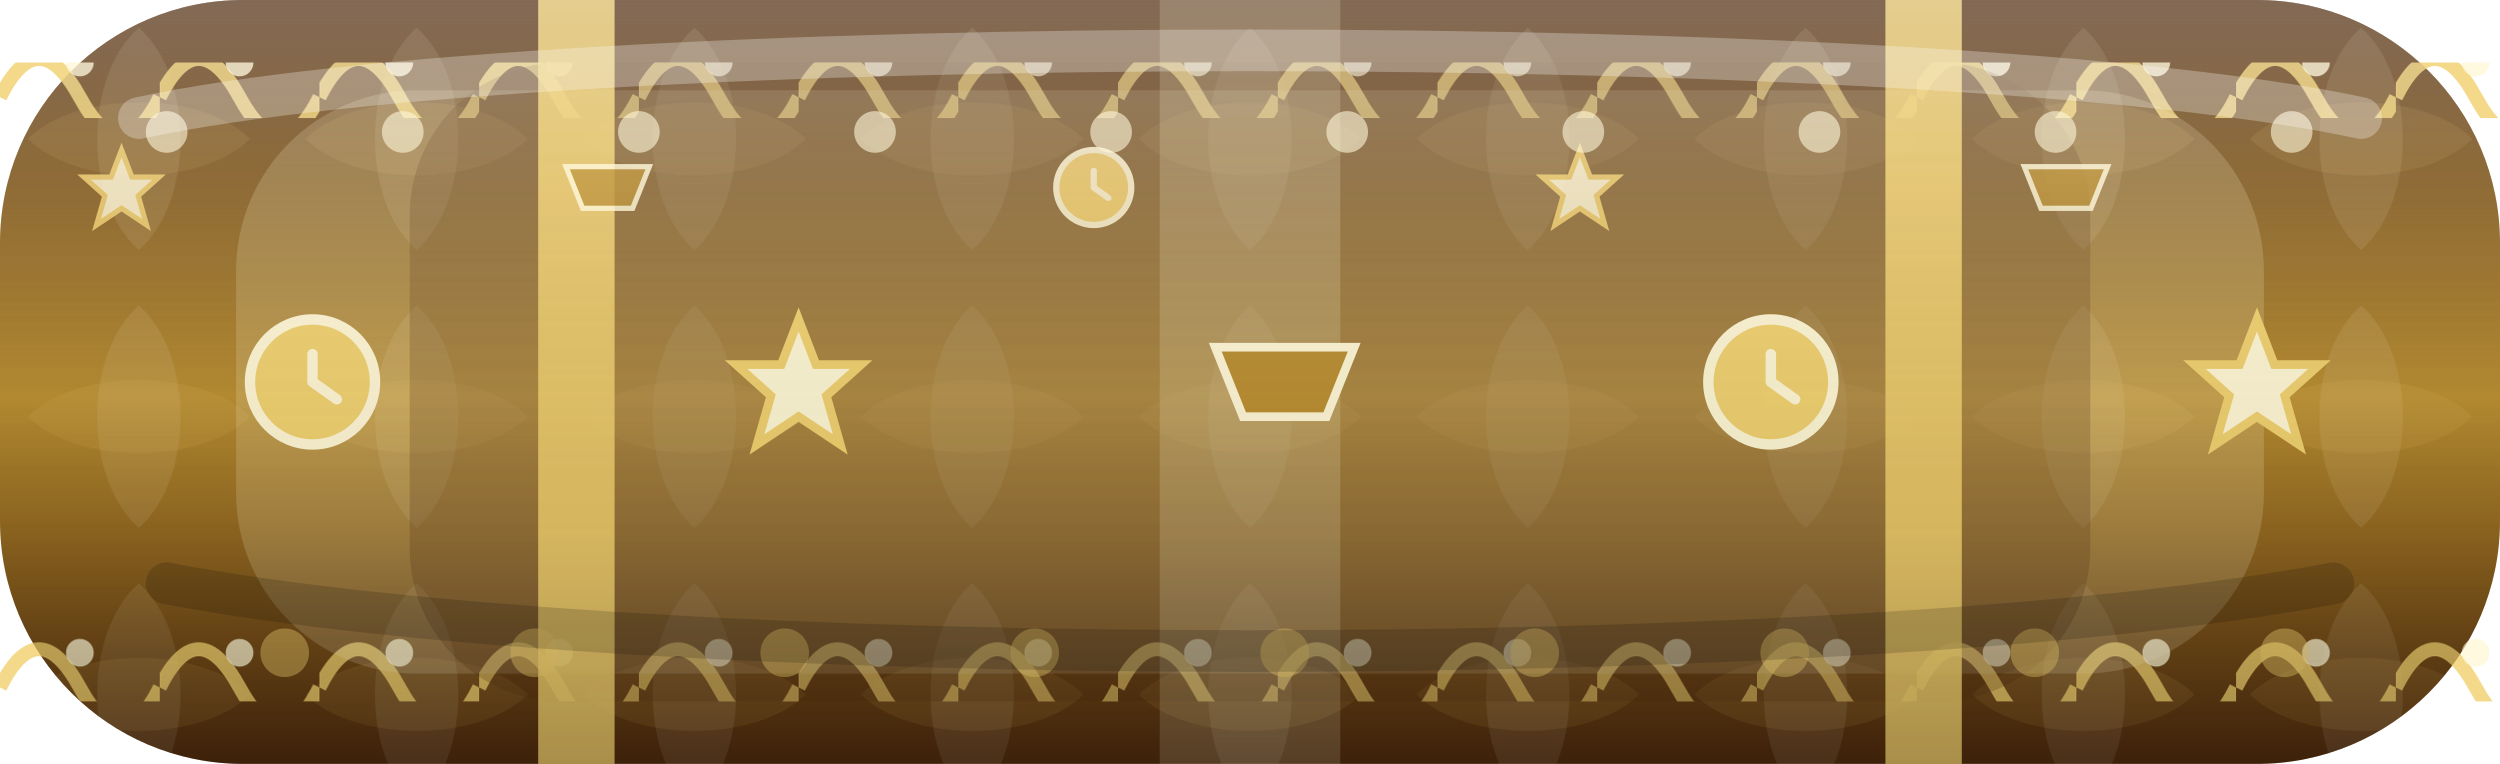
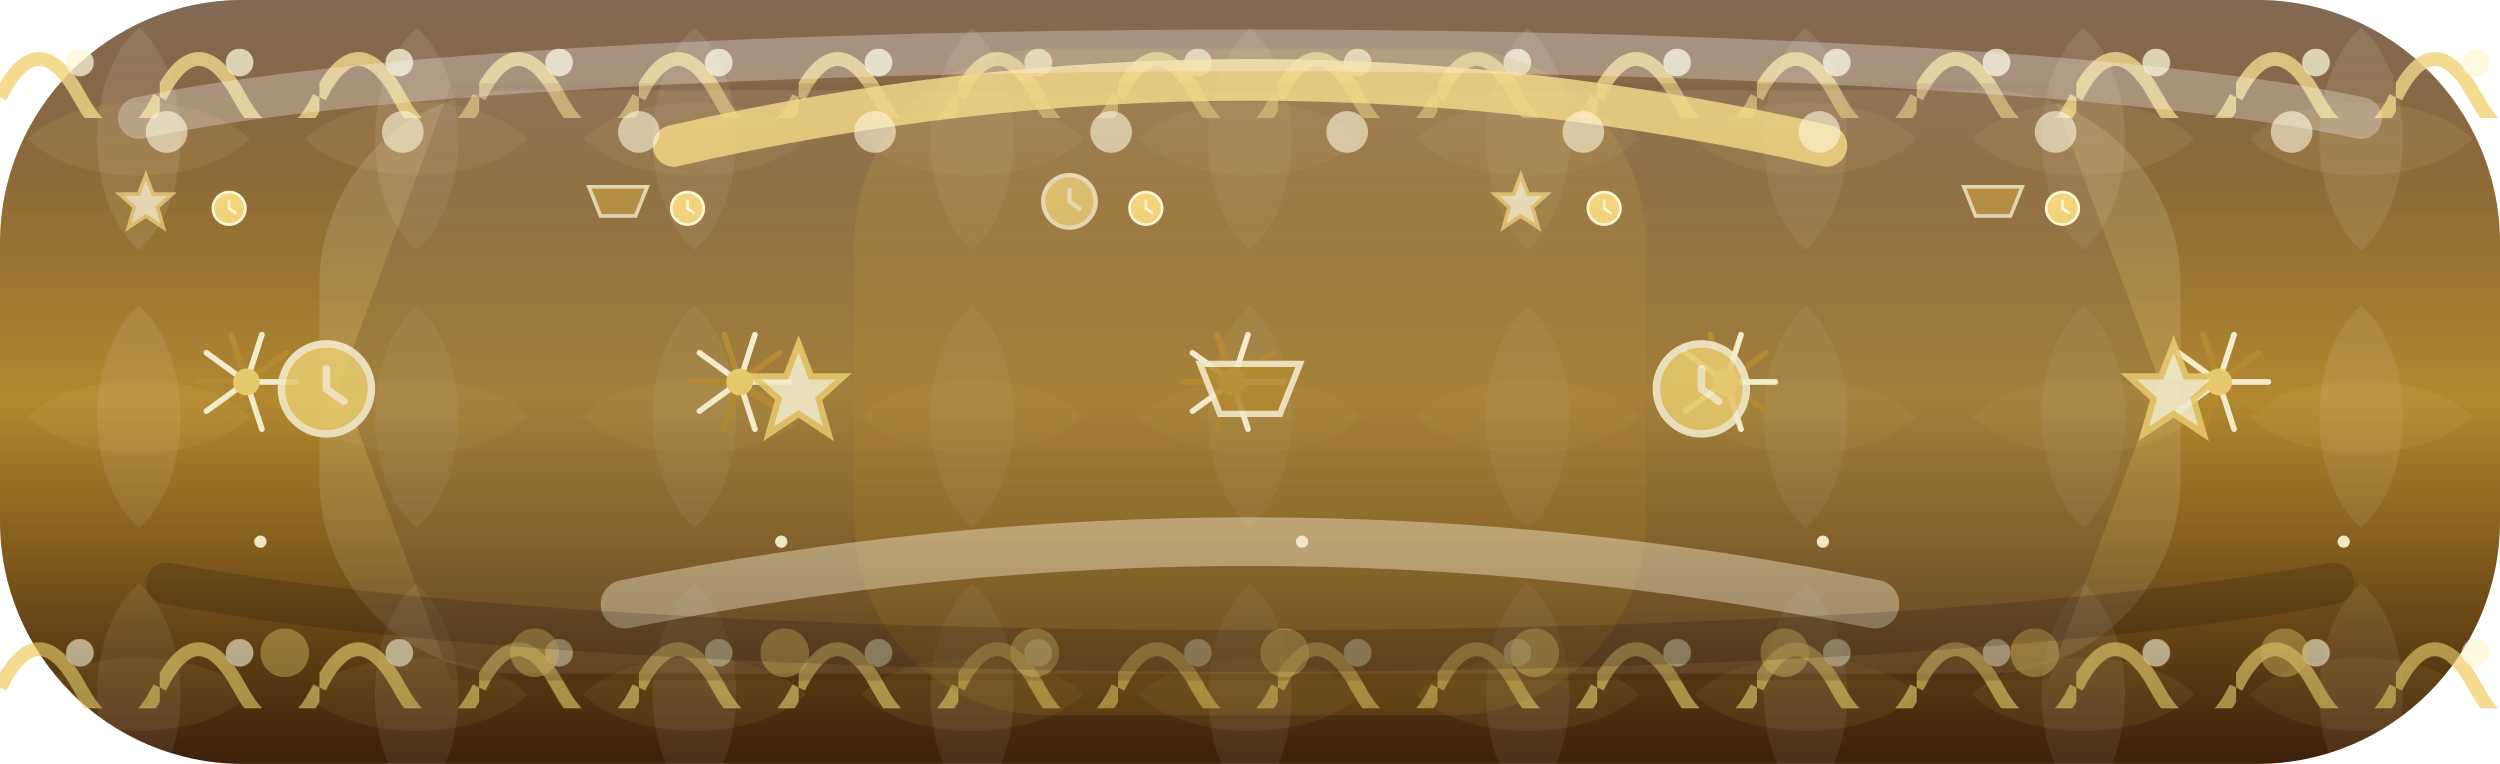
<svg xmlns="http://www.w3.org/2000/svg" width="720" height="220" viewBox="0 0 720 220">
  <defs>
    <linearGradient id="bg" x1="0" y1="0" x2="0" y2="1">
      <stop offset="0%" stop-color="#4e2a0d" />
      <stop offset="52%" stop-color="#b98c2c" />
      <stop offset="100%" stop-color="#4e2a0d" />
    </linearGradient>
    <linearGradient id="satin" x1="0" y1="0" x2="0" y2="1">
      <stop offset="0%" stop-color="rgba(255,255,255,0.30)" />
      <stop offset="24%" stop-color="rgba(255,255,255,0.12)" />
      <stop offset="70%" stop-color="rgba(0,0,0,0.06)" />
      <stop offset="100%" stop-color="rgba(0,0,0,0.22)" />
    </linearGradient>
    <pattern id="brocade-reveillon4" width="80" height="80" patternUnits="userSpaceOnUse">
      <path d="M 40 8 C 56 22, 56 58, 40 72 C 24 58, 24 22, 40 8 Z" fill="#fff7d4" opacity="0.10" />
      <path d="M 8 40 C 22 26, 58 26, 72 40 C 58 54, 22 54, 8 40 Z" fill="#f1d06d" opacity="0.10" />
    </pattern>
    <pattern id="trim-reveillon4" width="46" height="34" patternUnits="userSpaceOnUse">
      <path d="M 0 28 Q 11 6 23 28 T 46 28" stroke="#f1d06d" stroke-width="4" fill="none" opacity="0.85" />
      <circle cx="23" cy="18" r="4" fill="#fff7d4" opacity="0.8" />
    </pattern>
  </defs>
  <rect width="720" height="220" rx="70" fill="url(#bg)" />
  <rect x="0" y="0" width="720" height="220" rx="70" fill="url(#brocade-reveillon4)" />
-   <rect x="0" y="18" width="720" height="24" fill="url(#trim-reveillon4)" opacity="0.95" />
-   <rect x="0" y="178" width="720" height="24" fill="url(#trim-reveillon4)" opacity="0.95" />
-   <rect x="68" y="26" width="584" height="168" rx="52" fill="#fff7d4" opacity="0.18" />
-   <rect x="118" y="18" width="484" height="184" rx="44" fill="#4e2a0d" opacity="0.22" />
-   <rect x="155" y="0" width="22" height="220" fill="#f1d06d" opacity="0.85" />
-   <rect x="543" y="0" width="22" height="220" fill="#f1d06d" opacity="0.85" />
-   <rect x="334" y="0" width="52" height="220" fill="#fff7d4" opacity="0.18" />
-   <g opacity="0.98">
-     <g transform="translate(90 110)">
-       <circle r="18" fill="#f1d06d" stroke="#fff7d4" stroke-width="3" />
-       <path d="M 0 0 L 0 -8 M 0 0 L 7 5" stroke="#fff7d4" stroke-width="3" stroke-linecap="round" />
+   <rect x="0" y="14" width="720" height="22" fill="url(#trim-reveillon4)" opacity="0.90" />
+   <rect x="0" y="184" width="720" height="22" fill="url(#trim-reveillon4)" opacity="0.90" />
+   <rect x="92" y="26" width="536" height="168" rx="56" fill="#fff7d4" opacity="0.14" />
+   <path d="M 130 24 L 590 24 L 622 110 L 590 196 L 130 196 L 98 110 Z" fill="#4e2a0d" opacity="0.22" />
+   <rect x="246" y="14" width="228" height="192" rx="56" fill="#b98c2c" opacity="0.24" />
+   <path d="M 194 42 Q 360 4 526 42" stroke="#f1d06d" stroke-width="12" fill="none" stroke-linecap="round" opacity="0.82" />
+   <path d="M 180 174 Q 360 138 540 174" stroke="#fff7d4" stroke-width="14" fill="none" stroke-linecap="round" opacity="0.46" />
+   <g transform="translate(71 110)">
+     <line x1="0" y1="0" x2="14.3" y2="0" stroke="#fff7d4" stroke-width="1.65" stroke-linecap="round" />
+     <line x1="0" y1="0" x2="11.569" y2="8.405" stroke="#b98c2c" stroke-width="1.65" stroke-linecap="round" />
+     <line x1="0" y1="0" x2="4.419" y2="13.6" stroke="#fff7d4" stroke-width="1.65" stroke-linecap="round" />
+     <line x1="0" y1="0" x2="-4.419" y2="13.6" stroke="#b98c2c" stroke-width="1.65" stroke-linecap="round" />
+     <line x1="0" y1="0" x2="-11.569" y2="8.405" stroke="#fff7d4" stroke-width="1.65" stroke-linecap="round" />
+     <line x1="0" y1="0" x2="-14.3" y2="1.7512449227807153e-15" stroke="#b98c2c" stroke-width="1.65" stroke-linecap="round" />
+     <line x1="0" y1="0" x2="-11.569" y2="-8.405" stroke="#fff7d4" stroke-width="1.65" stroke-linecap="round" />
+     <line x1="0" y1="0" x2="-4.419" y2="-13.6" stroke="#b98c2c" stroke-width="1.65" stroke-linecap="round" />
+     <line x1="0" y1="0" x2="4.419" y2="-13.6" stroke="#fff7d4" stroke-width="1.65" stroke-linecap="round" />
+     <line x1="0" y1="0" x2="11.569" y2="-8.405" stroke="#b98c2c" stroke-width="1.65" stroke-linecap="round" />
+     <circle r="3.85" fill="#f1d06d" />
+   </g>
+   <g transform="translate(213 110)">
+     <line x1="0" y1="0" x2="14.3" y2="0" stroke="#fff7d4" stroke-width="1.65" stroke-linecap="round" />
+     <line x1="0" y1="0" x2="11.569" y2="8.405" stroke="#b98c2c" stroke-width="1.65" stroke-linecap="round" />
+     <line x1="0" y1="0" x2="4.419" y2="13.6" stroke="#fff7d4" stroke-width="1.65" stroke-linecap="round" />
+     <line x1="0" y1="0" x2="-4.419" y2="13.6" stroke="#b98c2c" stroke-width="1.65" stroke-linecap="round" />
+     <line x1="0" y1="0" x2="-11.569" y2="8.405" stroke="#fff7d4" stroke-width="1.65" stroke-linecap="round" />
+     <line x1="0" y1="0" x2="-14.3" y2="1.7512449227807153e-15" stroke="#b98c2c" stroke-width="1.65" stroke-linecap="round" />
+     <line x1="0" y1="0" x2="-11.569" y2="-8.405" stroke="#fff7d4" stroke-width="1.65" stroke-linecap="round" />
+     <line x1="0" y1="0" x2="-4.419" y2="-13.6" stroke="#b98c2c" stroke-width="1.65" stroke-linecap="round" />
+     <line x1="0" y1="0" x2="4.419" y2="-13.6" stroke="#fff7d4" stroke-width="1.65" stroke-linecap="round" />
+     <line x1="0" y1="0" x2="11.569" y2="-8.405" stroke="#b98c2c" stroke-width="1.65" stroke-linecap="round" />
+     <circle r="3.85" fill="#f1d06d" />
+   </g>
+   <g transform="translate(355 110)">
+     <line x1="0" y1="0" x2="14.3" y2="0" stroke="#fff7d4" stroke-width="1.65" stroke-linecap="round" />
+     <line x1="0" y1="0" x2="11.569" y2="8.405" stroke="#b98c2c" stroke-width="1.65" stroke-linecap="round" />
+     <line x1="0" y1="0" x2="4.419" y2="13.6" stroke="#fff7d4" stroke-width="1.65" stroke-linecap="round" />
+     <line x1="0" y1="0" x2="-4.419" y2="13.6" stroke="#b98c2c" stroke-width="1.65" stroke-linecap="round" />
+     <line x1="0" y1="0" x2="-11.569" y2="8.405" stroke="#fff7d4" stroke-width="1.65" stroke-linecap="round" />
+     <line x1="0" y1="0" x2="-14.3" y2="1.7512449227807153e-15" stroke="#b98c2c" stroke-width="1.65" stroke-linecap="round" />
+     <line x1="0" y1="0" x2="-11.569" y2="-8.405" stroke="#fff7d4" stroke-width="1.65" stroke-linecap="round" />
+     <line x1="0" y1="0" x2="-4.419" y2="-13.6" stroke="#b98c2c" stroke-width="1.65" stroke-linecap="round" />
+     <line x1="0" y1="0" x2="4.419" y2="-13.6" stroke="#fff7d4" stroke-width="1.65" stroke-linecap="round" />
+     <line x1="0" y1="0" x2="11.569" y2="-8.405" stroke="#b98c2c" stroke-width="1.65" stroke-linecap="round" />
+     <circle r="3.85" fill="#f1d06d" />
+   </g>
+   <g transform="translate(497 110)">
+     <line x1="0" y1="0" x2="14.3" y2="0" stroke="#fff7d4" stroke-width="1.65" stroke-linecap="round" />
+     <line x1="0" y1="0" x2="11.569" y2="8.405" stroke="#b98c2c" stroke-width="1.65" stroke-linecap="round" />
+     <line x1="0" y1="0" x2="4.419" y2="13.6" stroke="#fff7d4" stroke-width="1.65" stroke-linecap="round" />
+     <line x1="0" y1="0" x2="-4.419" y2="13.6" stroke="#b98c2c" stroke-width="1.65" stroke-linecap="round" />
+     <line x1="0" y1="0" x2="-11.569" y2="8.405" stroke="#fff7d4" stroke-width="1.65" stroke-linecap="round" />
+     <line x1="0" y1="0" x2="-14.3" y2="1.7512449227807153e-15" stroke="#b98c2c" stroke-width="1.65" stroke-linecap="round" />
+     <line x1="0" y1="0" x2="-11.569" y2="-8.405" stroke="#fff7d4" stroke-width="1.65" stroke-linecap="round" />
+     <line x1="0" y1="0" x2="-4.419" y2="-13.6" stroke="#b98c2c" stroke-width="1.65" stroke-linecap="round" />
+     <line x1="0" y1="0" x2="4.419" y2="-13.6" stroke="#fff7d4" stroke-width="1.65" stroke-linecap="round" />
+     <line x1="0" y1="0" x2="11.569" y2="-8.405" stroke="#b98c2c" stroke-width="1.65" stroke-linecap="round" />
+     <circle r="3.85" fill="#f1d06d" />
+   </g>
+   <g transform="translate(639 110)">
+     <line x1="0" y1="0" x2="14.3" y2="0" stroke="#fff7d4" stroke-width="1.65" stroke-linecap="round" />
+     <line x1="0" y1="0" x2="11.569" y2="8.405" stroke="#b98c2c" stroke-width="1.65" stroke-linecap="round" />
+     <line x1="0" y1="0" x2="4.419" y2="13.6" stroke="#fff7d4" stroke-width="1.65" stroke-linecap="round" />
+     <line x1="0" y1="0" x2="-4.419" y2="13.6" stroke="#b98c2c" stroke-width="1.65" stroke-linecap="round" />
+     <line x1="0" y1="0" x2="-11.569" y2="8.405" stroke="#fff7d4" stroke-width="1.65" stroke-linecap="round" />
+     <line x1="0" y1="0" x2="-14.3" y2="1.7512449227807153e-15" stroke="#b98c2c" stroke-width="1.65" stroke-linecap="round" />
+     <line x1="0" y1="0" x2="-11.569" y2="-8.405" stroke="#fff7d4" stroke-width="1.65" stroke-linecap="round" />
+     <line x1="0" y1="0" x2="-4.419" y2="-13.6" stroke="#b98c2c" stroke-width="1.65" stroke-linecap="round" />
+     <line x1="0" y1="0" x2="4.419" y2="-13.6" stroke="#fff7d4" stroke-width="1.65" stroke-linecap="round" />
+     <line x1="0" y1="0" x2="11.569" y2="-8.405" stroke="#b98c2c" stroke-width="1.65" stroke-linecap="round" />
+     <circle r="3.85" fill="#f1d06d" />
+   </g>
+   <g transform="translate(66 60)">
+     <circle r="4.68" fill="#f1d06d" stroke="#fff7d4" stroke-width="0.78" />
+     <path d="M 0 0 L 0 -2.08 M 0 0 L 1.82 1.3" stroke="#fff7d4" stroke-width="0.78" stroke-linecap="round" />
+   </g>
+   <g transform="translate(198 60)">
+     <circle r="4.68" fill="#f1d06d" stroke="#fff7d4" stroke-width="0.78" />
+     <path d="M 0 0 L 0 -2.08 M 0 0 L 1.82 1.3" stroke="#fff7d4" stroke-width="0.78" stroke-linecap="round" />
+   </g>
+   <g transform="translate(330 60)">
+     <circle r="4.68" fill="#f1d06d" stroke="#fff7d4" stroke-width="0.78" />
+     <path d="M 0 0 L 0 -2.08 M 0 0 L 1.82 1.3" stroke="#fff7d4" stroke-width="0.78" stroke-linecap="round" />
+   </g>
+   <g transform="translate(462 60)">
+     <circle r="4.68" fill="#f1d06d" stroke="#fff7d4" stroke-width="0.78" />
+     <path d="M 0 0 L 0 -2.08 M 0 0 L 1.82 1.3" stroke="#fff7d4" stroke-width="0.78" stroke-linecap="round" />
+   </g>
+   <g transform="translate(594 60)">
+     <circle r="4.68" fill="#f1d06d" stroke="#fff7d4" stroke-width="0.78" />
+     <path d="M 0 0 L 0 -2.08 M 0 0 L 1.82 1.3" stroke="#fff7d4" stroke-width="0.78" stroke-linecap="round" />
+   </g>
+   <circle cx="75" cy="156" r="1.76" fill="#fff7d4" />
+   <circle cx="225" cy="156" r="1.76" fill="#fff7d4" />
+   <circle cx="375" cy="156" r="1.76" fill="#fff7d4" />
+   <circle cx="525" cy="156" r="1.76" fill="#fff7d4" />
+   <circle cx="675" cy="156" r="1.76" fill="#fff7d4" />
+   <g opacity="0.74">
+     <g transform="translate(42 58)">
+       <path d="M 0 -7.56 L 2.1 -2.1 L 7.56 -2.1 L 3.36 1.68 L 5.04 7.56 L 0 4.2 L -5.04 7.56 L -3.36 1.68 L -7.56 -2.1 L -2.1 -2.1 Z" fill="#fff7d4" stroke="#f1d06d" stroke-width="1.05" />
    </g>
-     <g transform="translate(230 110)">
-       <path d="M 0 -18 L 5 -5 L 18 -5 L 8 4 L 12 18 L 0 10 L -12 18 L -8 4 L -18 -5 L -5 -5 Z" fill="#fff7d4" stroke="#f1d06d" stroke-width="2.5" />
+     <g transform="translate(178 58)">
+       <path d="M -8.4 -4.2 L 8.4 -4.2 L 5.04 4.2 L -5.04 4.2 Z" fill="#b98c2c" stroke="#fff7d4" stroke-width="1.05" />
    </g>
-     <g transform="translate(370 110)">
-       <path d="M -20 -10 L 20 -10 L 12 10 L -12 10 Z" fill="#b98c2c" stroke="#fff7d4" stroke-width="2.5" />
+     <g transform="translate(308 58)">
+       <circle r="7.56" fill="#f1d06d" stroke="#fff7d4" stroke-width="1.26" />
+       <path d="M 0 0 L 0 -3.36 M 0 0 L 2.94 2.1" stroke="#fff7d4" stroke-width="1.26" stroke-linecap="round" />
    </g>
-     <g transform="translate(510 110)">
-       <circle r="18" fill="#f1d06d" stroke="#fff7d4" stroke-width="3" />
-       <path d="M 0 0 L 0 -8 M 0 0 L 7 5" stroke="#fff7d4" stroke-width="3" stroke-linecap="round" />
+     <g transform="translate(438 58)">
+       <path d="M 0 -7.56 L 2.1 -2.1 L 7.56 -2.1 L 3.36 1.68 L 5.04 7.56 L 0 4.2 L -5.04 7.56 L -3.36 1.68 L -7.56 -2.1 L -2.1 -2.1 Z" fill="#fff7d4" stroke="#f1d06d" stroke-width="1.05" />
    </g>
-     <g transform="translate(650 110)">
-       <path d="M 0 -18 L 5 -5 L 18 -5 L 8 4 L 12 18 L 0 10 L -12 18 L -8 4 L -18 -5 L -5 -5 Z" fill="#fff7d4" stroke="#f1d06d" stroke-width="2.5" />
+     <g transform="translate(574 58)">
+       <path d="M -8.4 -4.2 L 8.4 -4.2 L 5.04 4.2 L -5.04 4.2 Z" fill="#b98c2c" stroke="#fff7d4" stroke-width="1.05" />
    </g>
  </g>
-   <g opacity="0.82">
-     <g transform="translate(35 54)">
-       <path d="M 0 -10.8 L 3 -3 L 10.8 -3 L 4.8 2.4 L 7.2 10.8 L 0 6 L -7.2 10.8 L -4.8 2.4 L -10.8 -3 L -3 -3 Z" fill="#fff7d4" stroke="#f1d06d" stroke-width="1.5" />
+   <g opacity="0.88">
+     <g transform="translate(94 112)">
+       <circle r="12.96" fill="#f1d06d" stroke="#fff7d4" stroke-width="2.16" />
+       <path d="M 0 0 L 0 -5.76 M 0 0 L 5.04 3.6" stroke="#fff7d4" stroke-width="2.16" stroke-linecap="round" />
    </g>
-     <g transform="translate(175 54)">
-       <path d="M -12 -6 L 12 -6 L 7.2 6 L -7.2 6 Z" fill="#b98c2c" stroke="#fff7d4" stroke-width="1.5" />
+     <g transform="translate(230 112)">
+       <path d="M 0 -12.96 L 3.6 -3.6 L 12.96 -3.6 L 5.76 2.88 L 8.64 12.96 L 0 7.2 L -8.64 12.96 L -5.76 2.88 L -12.96 -3.6 L -3.6 -3.6 Z" fill="#fff7d4" stroke="#f1d06d" stroke-width="1.8" />
    </g>
-     <g transform="translate(315 54)">
-       <circle r="10.8" fill="#f1d06d" stroke="#fff7d4" stroke-width="1.8" />
-       <path d="M 0 0 L 0 -4.8 M 0 0 L 4.2 3" stroke="#fff7d4" stroke-width="1.8" stroke-linecap="round" />
+     <g transform="translate(360 112)">
+       <path d="M -14.4 -7.2 L 14.4 -7.2 L 8.64 7.2 L -8.64 7.2 Z" fill="#b98c2c" stroke="#fff7d4" stroke-width="1.8" />
    </g>
-     <g transform="translate(455 54)">
-       <path d="M 0 -10.8 L 3 -3 L 10.8 -3 L 4.8 2.4 L 7.2 10.8 L 0 6 L -7.2 10.8 L -4.8 2.4 L -10.8 -3 L -3 -3 Z" fill="#fff7d4" stroke="#f1d06d" stroke-width="1.5" />
+     <g transform="translate(490 112)">
+       <circle r="12.96" fill="#f1d06d" stroke="#fff7d4" stroke-width="2.16" />
+       <path d="M 0 0 L 0 -5.76 M 0 0 L 5.04 3.6" stroke="#fff7d4" stroke-width="2.16" stroke-linecap="round" />
    </g>
-     <g transform="translate(595 54)">
-       <path d="M -12 -6 L 12 -6 L 7.2 6 L -7.2 6 Z" fill="#b98c2c" stroke="#fff7d4" stroke-width="1.5" />
+     <g transform="translate(626 112)">
+       <path d="M 0 -12.96 L 3.6 -3.6 L 12.96 -3.6 L 5.76 2.88 L 8.64 12.96 L 0 7.2 L -8.64 12.96 L -5.76 2.88 L -12.96 -3.6 L -3.6 -3.6 Z" fill="#fff7d4" stroke="#f1d06d" stroke-width="1.8" />
    </g>
  </g>
  <g opacity="0.82">
    <circle cx="48" cy="38" r="6" fill="#fff7d4" opacity="0.72" />
    <circle cx="116" cy="38" r="6" fill="#fff7d4" opacity="0.72" />
    <circle cx="184" cy="38" r="6" fill="#fff7d4" opacity="0.72" />
    <circle cx="252" cy="38" r="6" fill="#fff7d4" opacity="0.72" />
    <circle cx="320" cy="38" r="6" fill="#fff7d4" opacity="0.72" />
    <circle cx="388" cy="38" r="6" fill="#fff7d4" opacity="0.72" />
    <circle cx="456" cy="38" r="6" fill="#fff7d4" opacity="0.72" />
    <circle cx="524" cy="38" r="6" fill="#fff7d4" opacity="0.72" />
    <circle cx="592" cy="38" r="6" fill="#fff7d4" opacity="0.72" />
    <circle cx="660" cy="38" r="6" fill="#fff7d4" opacity="0.72" />
  </g>
  <g opacity="0.72">
    <circle cx="82" cy="188" r="7" fill="#f1d06d" opacity="0.65" />
    <circle cx="154" cy="188" r="7" fill="#f1d06d" opacity="0.65" />
    <circle cx="226" cy="188" r="7" fill="#f1d06d" opacity="0.65" />
    <circle cx="298" cy="188" r="7" fill="#f1d06d" opacity="0.65" />
    <circle cx="370" cy="188" r="7" fill="#f1d06d" opacity="0.65" />
    <circle cx="442" cy="188" r="7" fill="#f1d06d" opacity="0.65" />
    <circle cx="514" cy="188" r="7" fill="#f1d06d" opacity="0.65" />
    <circle cx="586" cy="188" r="7" fill="#f1d06d" opacity="0.65" />
    <circle cx="658" cy="188" r="7" fill="#f1d06d" opacity="0.65" />
  </g>
  <rect x="0" y="0" width="720" height="220" rx="70" fill="url(#satin)" />
  <path d="M 40 34 C 160 8, 560 8, 680 34" stroke="rgba(255,255,255,0.28)" stroke-width="12" stroke-linecap="round" fill="none" />
  <path d="M 48 168 C 184 194, 536 194, 672 168" stroke="rgba(0,0,0,0.16)" stroke-width="12" stroke-linecap="round" fill="none" />
</svg>
